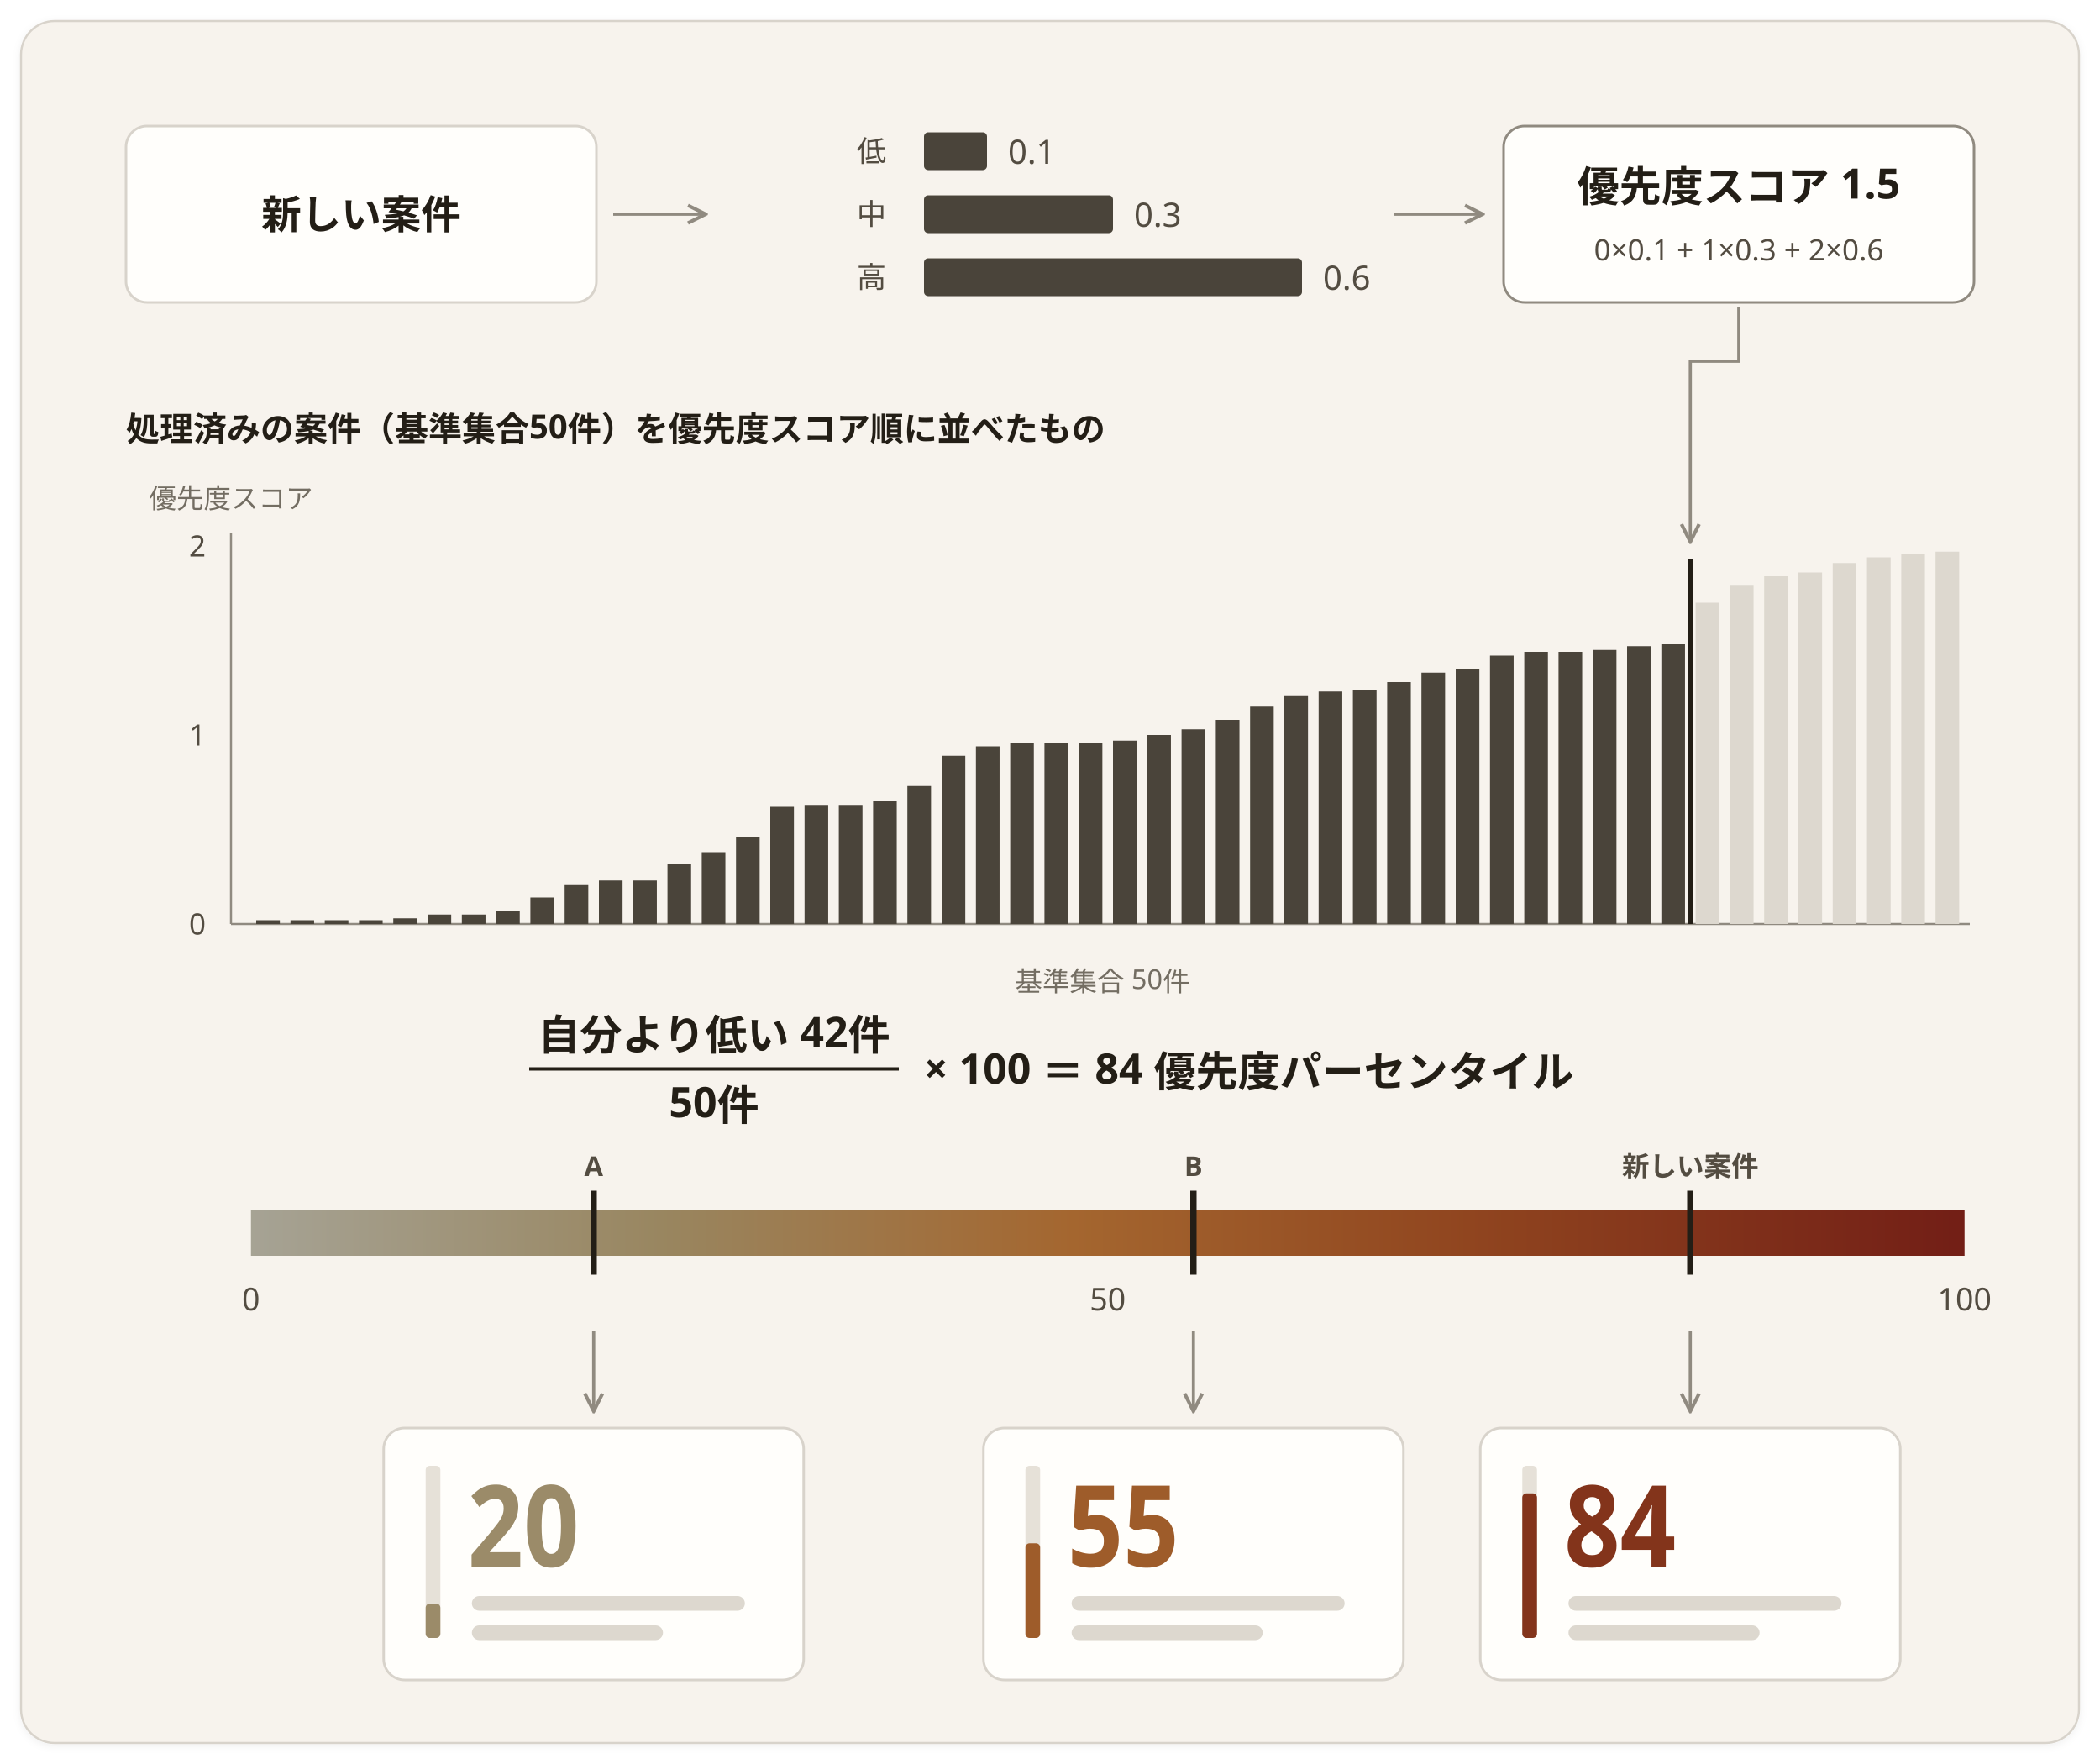
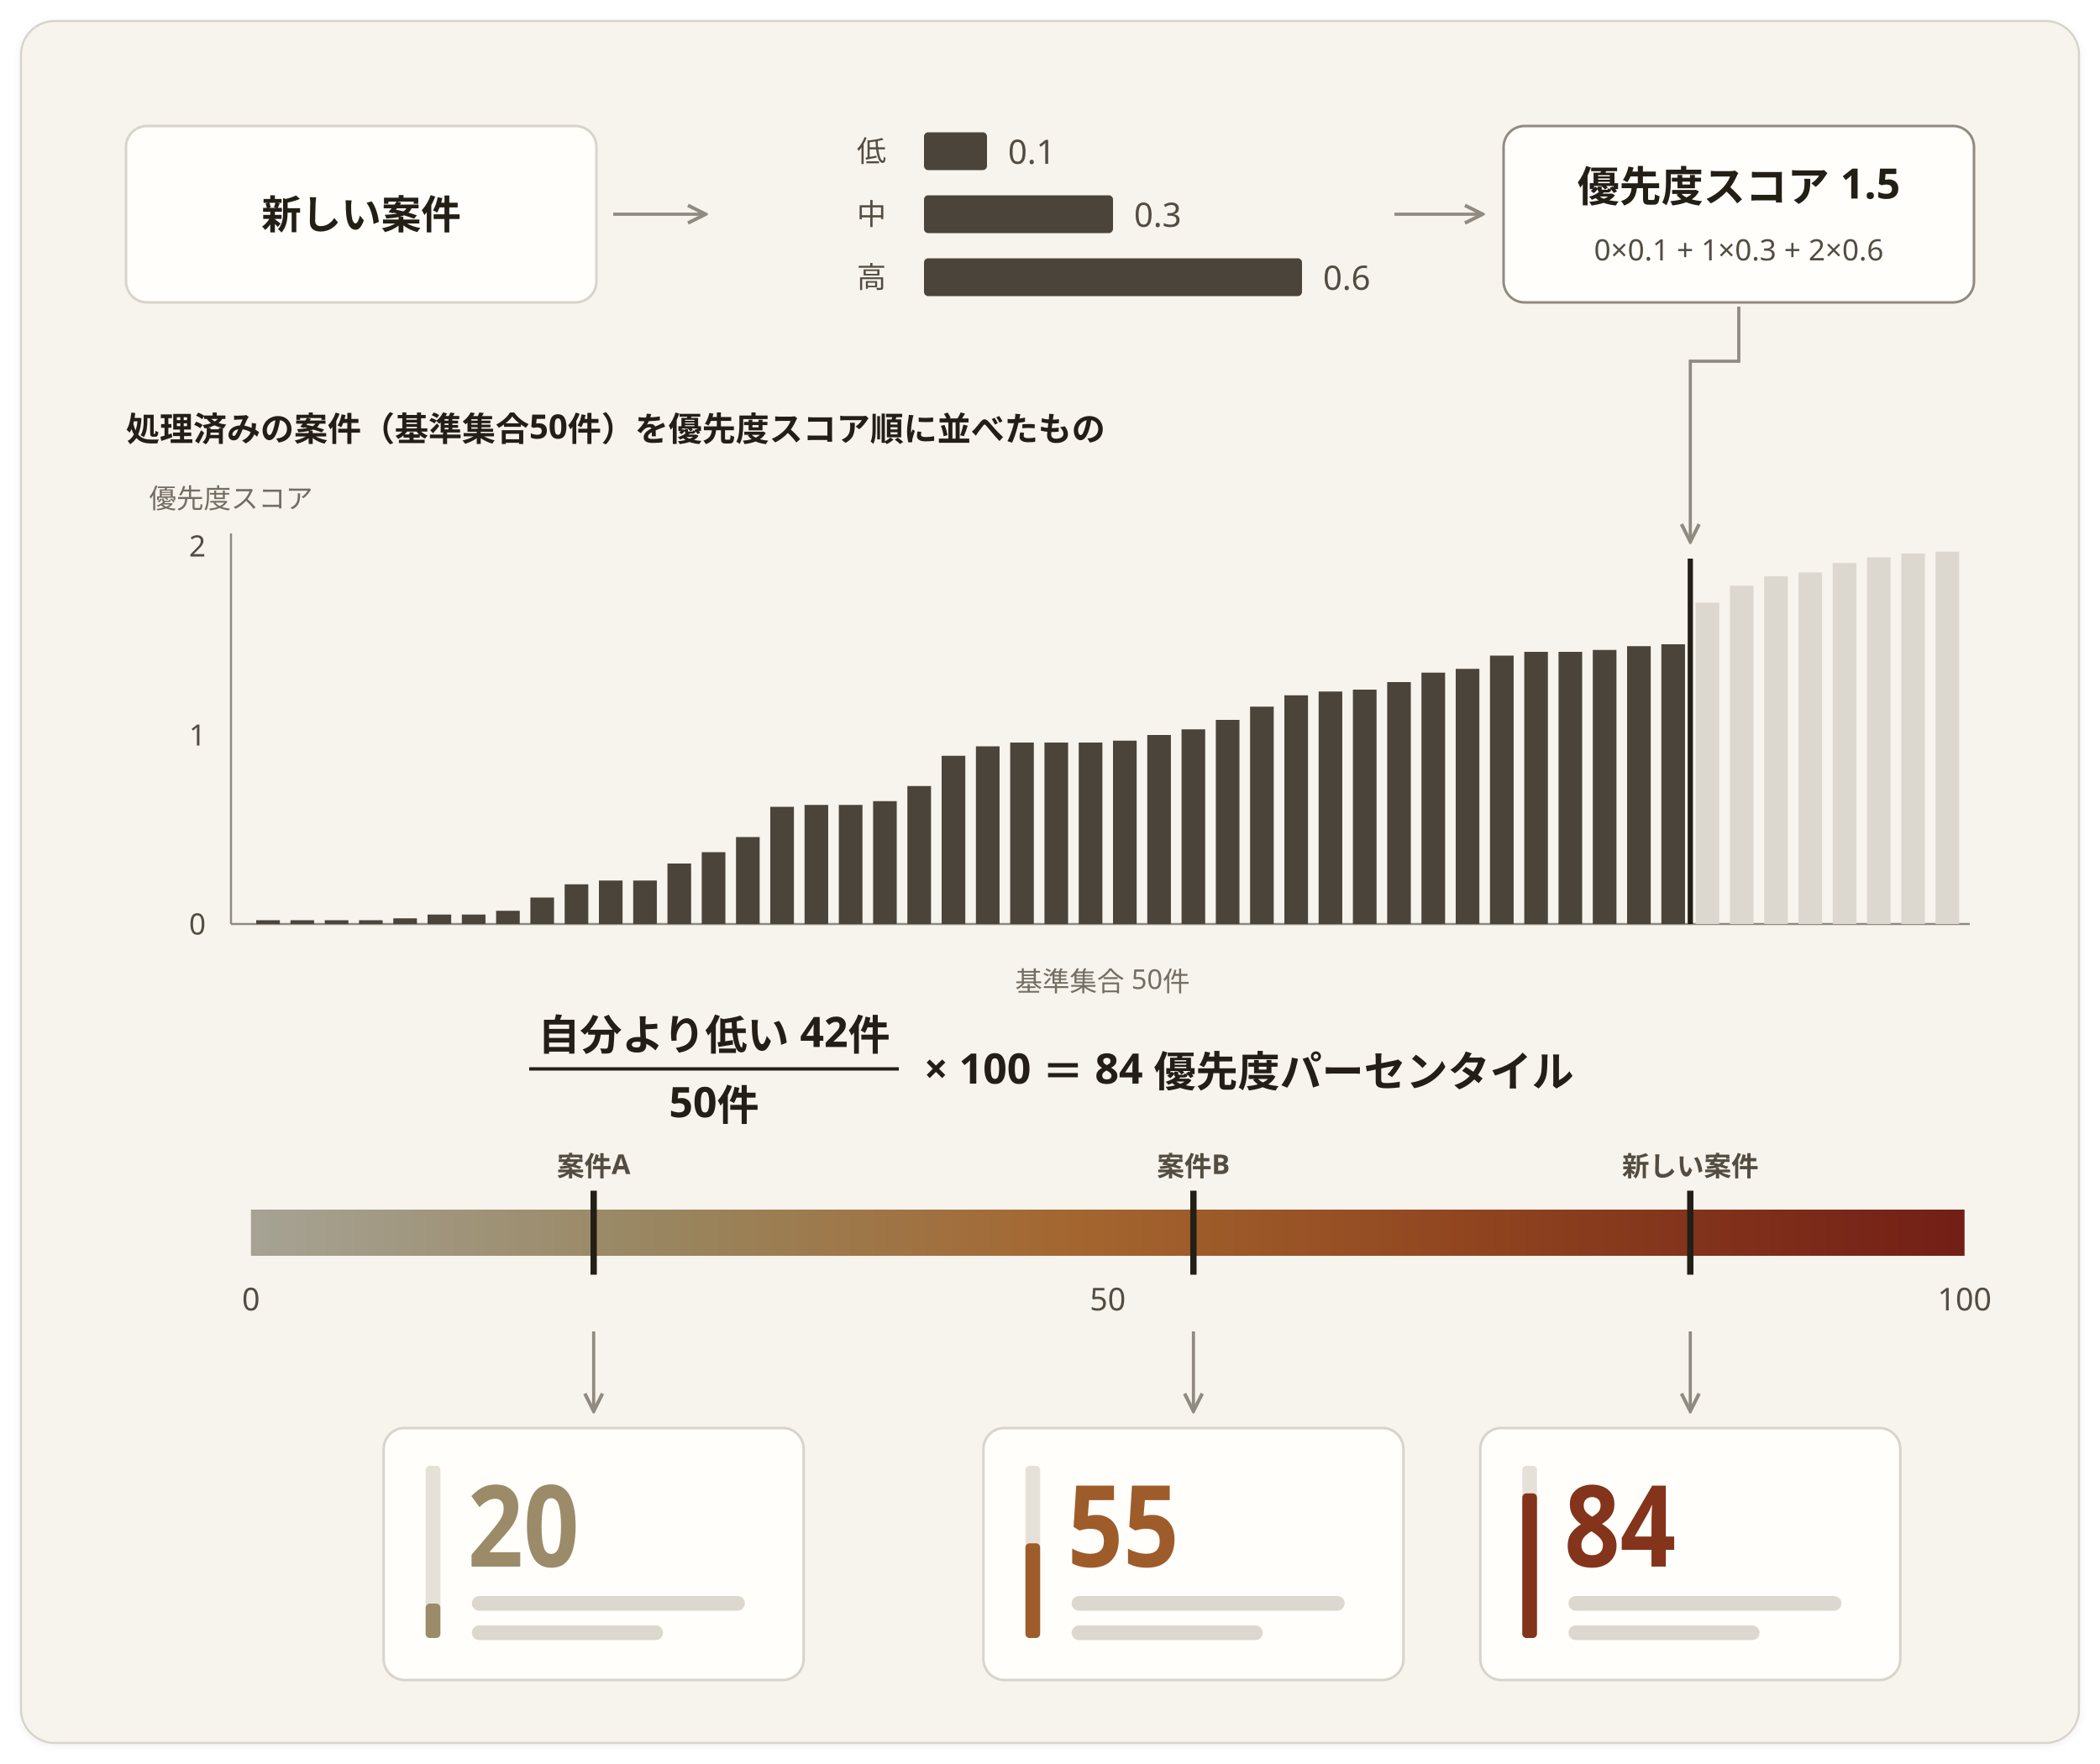
<svg xmlns="http://www.w3.org/2000/svg" width="1000" height="840" viewBox="0 0 1000 840">
  <defs>
    <marker id="head" viewBox="0 0 10 10" refX="9" refY="5" markerWidth="7" markerHeight="7" orient="auto-start-reverse">
      <path d="M1,1 L9,5 L1,9" fill="none" stroke="#908A80" stroke-width="1.6" />
    </marker>
    <filter id="shadow" x="-5%" y="-5%" width="110%" height="110%">
      <feDropShadow dx="0" dy="1" stdDeviation="2" flood-color="#000" flood-opacity="0.06" />
    </filter>
  </defs>
  <rect x="10" y="10" width="980" height="820" rx="16" fill="#F7F3ED" stroke="#D8D3CB" stroke-width="1" filter="url(#shadow)" />
  <g transform="translate(0,-40)">
    <rect x="60" y="100" width="224" height="84" rx="10" fill="#FFFEFB" stroke="#D8D3CB" stroke-width="1.2" />
    <text x="172" y="149" font-size="19" fill="#231E16" font-weight="600" text-anchor="middle" font-family="'Hiragino Sans', sans-serif">新しい案件</text>
    <path d="M292,142 L336,142" fill="none" stroke="#908A80" stroke-width="1.5" marker-end="url(#head)" />
    <text x="408" y="117" font-size="14" fill="#534C41" font-weight="400" text-anchor="start" font-family="'Hiragino Sans', sans-serif">低</text>
    <rect x="440" y="103" width="30.0" height="18" rx="2" fill="#4A443A" />
    <text x="480.0" y="118" font-size="16" fill="#534C41" font-weight="400" text-anchor="start" font-family="'Avenir Next', sans-serif">0.1</text>
    <text x="408" y="147" font-size="14" fill="#534C41" font-weight="400" text-anchor="start" font-family="'Hiragino Sans', sans-serif">中</text>
    <rect x="440" y="133" width="90.0" height="18" rx="2" fill="#4A443A" />
    <text x="540.0" y="148" font-size="16" fill="#534C41" font-weight="400" text-anchor="start" font-family="'Avenir Next', sans-serif">0.3</text>
    <text x="408" y="177" font-size="14" fill="#534C41" font-weight="400" text-anchor="start" font-family="'Hiragino Sans', sans-serif">高</text>
    <rect x="440" y="163" width="180.0" height="18" rx="2" fill="#4A443A" />
    <text x="630.0" y="178" font-size="16" fill="#534C41" font-weight="400" text-anchor="start" font-family="'Avenir Next', sans-serif">0.6</text>
    <path d="M664,142 L706,142" fill="none" stroke="#908A80" stroke-width="1.5" marker-end="url(#head)" />
    <rect x="716" y="100" width="224" height="84" rx="10" fill="#FFFEFB" stroke="#908A80" stroke-width="1.2" />
    <text x="828" y="136" font-size="20" fill="#231E16" font-weight="600" text-anchor="middle" font-family="'Hiragino Sans', sans-serif">優先度スコア 1.5</text>
    <text x="828" y="164" font-size="14" fill="#534C41" font-weight="400" text-anchor="middle" font-family="'Hiragino Sans', sans-serif">0×0.1 + 1×0.3 + 2×0.6</text>
    <text x="60" y="250" font-size="16" fill="#231E16" font-weight="600" text-anchor="start" font-family="'Hiragino Sans', sans-serif">処理済みの案件（基準集合50件）を優先度スコア順に並べたもの</text>
    <line x1="110" y1="294" x2="110" y2="480" stroke="#908A80" stroke-width="1" />
    <line x1="110" y1="480" x2="938" y2="480" stroke="#908A80" stroke-width="1" />
    <text x="98" y="485" font-size="14" fill="#534C41" font-weight="400" text-anchor="end" font-family="'Avenir Next', sans-serif">0</text>
    <text x="98" y="395" font-size="14" fill="#534C41" font-weight="400" text-anchor="end" font-family="'Avenir Next', sans-serif">1</text>
    <text x="98" y="305" font-size="14" fill="#534C41" font-weight="400" text-anchor="end" font-family="'Avenir Next', sans-serif">2</text>
    <text x="110" y="282" font-size="13" fill="#736D62" font-weight="400" text-anchor="middle" font-family="'Hiragino Sans', sans-serif">優先度スコア</text>
    <rect x="122.0" y="478.2" width="11.261" height="1.8" fill="#4A443A" />
    <rect x="138.32" y="478.2" width="11.261" height="1.8" fill="#4A443A" />
    <rect x="154.64" y="478.2" width="11.261" height="1.8" fill="#4A443A" />
    <rect x="170.96" y="478.2" width="11.261" height="1.8" fill="#4A443A" />
    <rect x="187.28" y="477.3" width="11.261" height="2.7" fill="#4A443A" />
    <rect x="203.6" y="475.5" width="11.261" height="4.5" fill="#4A443A" />
    <rect x="219.92" y="475.5" width="11.261" height="4.5" fill="#4A443A" />
    <rect x="236.24" y="473.7" width="11.261" height="6.3" fill="#4A443A" />
    <rect x="252.56" y="467.4" width="11.261" height="12.6" fill="#4A443A" />
    <rect x="268.88" y="461.1" width="11.261" height="18.9" fill="#4A443A" />
    <rect x="285.2" y="459.3" width="11.261" height="20.7" fill="#4A443A" />
    <rect x="301.52" y="459.3" width="11.261" height="20.7" fill="#4A443A" />
    <rect x="317.84" y="451.2" width="11.261" height="28.8" fill="#4A443A" />
    <rect x="334.16" y="445.8" width="11.261" height="34.2" fill="#4A443A" />
    <rect x="350.48" y="438.6" width="11.261" height="41.4" fill="#4A443A" />
    <rect x="366.8" y="424.2" width="11.261" height="55.8" fill="#4A443A" />
    <rect x="383.12" y="423.3" width="11.261" height="56.7" fill="#4A443A" />
    <rect x="399.44" y="423.3" width="11.261" height="56.7" fill="#4A443A" />
    <rect x="415.76" y="421.5" width="11.261" height="58.5" fill="#4A443A" />
    <rect x="432.08" y="414.3" width="11.261" height="65.7" fill="#4A443A" />
    <rect x="448.4" y="399.9" width="11.261" height="80.1" fill="#4A443A" />
    <rect x="464.72" y="395.4" width="11.261" height="84.6" fill="#4A443A" />
    <rect x="481.04" y="393.6" width="11.261" height="86.4" fill="#4A443A" />
    <rect x="497.36" y="393.6" width="11.261" height="86.4" fill="#4A443A" />
    <rect x="513.68" y="393.6" width="11.261" height="86.4" fill="#4A443A" />
    <rect x="530.0" y="392.7" width="11.261" height="87.3" fill="#4A443A" />
    <rect x="546.32" y="390.0" width="11.261" height="90.0" fill="#4A443A" />
    <rect x="562.64" y="387.3" width="11.261" height="92.7" fill="#4A443A" />
    <rect x="578.96" y="382.8" width="11.261" height="97.2" fill="#4A443A" />
    <rect x="595.28" y="376.5" width="11.261" height="103.5" fill="#4A443A" />
    <rect x="611.6" y="371.1" width="11.261" height="108.9" fill="#4A443A" />
    <rect x="627.92" y="369.3" width="11.261" height="110.7" fill="#4A443A" />
    <rect x="644.24" y="368.4" width="11.261" height="111.6" fill="#4A443A" />
    <rect x="660.56" y="364.8" width="11.261" height="115.2" fill="#4A443A" />
    <rect x="676.88" y="360.3" width="11.261" height="119.7" fill="#4A443A" />
    <rect x="693.2" y="358.5" width="11.261" height="121.5" fill="#4A443A" />
    <rect x="709.52" y="352.2" width="11.261" height="127.8" fill="#4A443A" />
    <rect x="725.84" y="350.4" width="11.261" height="129.6" fill="#4A443A" />
    <rect x="742.16" y="350.4" width="11.261" height="129.6" fill="#4A443A" />
    <rect x="758.48" y="349.5" width="11.261" height="130.5" fill="#4A443A" />
    <rect x="774.8" y="347.7" width="11.261" height="132.3" fill="#4A443A" />
    <rect x="791.12" y="346.8" width="11.261" height="133.2" fill="#4A443A" />
    <rect x="807.44" y="327.0" width="11.261" height="153.0" fill="#DDD8CF" />
    <rect x="823.76" y="318.9" width="11.261" height="161.1" fill="#DDD8CF" />
    <rect x="840.08" y="314.4" width="11.261" height="165.6" fill="#DDD8CF" />
    <rect x="856.4" y="312.6" width="11.261" height="167.4" fill="#DDD8CF" />
    <rect x="872.72" y="308.1" width="11.261" height="171.9" fill="#DDD8CF" />
    <rect x="889.04" y="305.4" width="11.261" height="174.6" fill="#DDD8CF" />
    <rect x="905.36" y="303.6" width="11.261" height="176.4" fill="#DDD8CF" />
    <rect x="921.68" y="302.7" width="11.261" height="177.3" fill="#DDD8CF" />
    <line x1="804.91" y1="306" x2="804.91" y2="480" stroke="#231E16" stroke-width="2.5" />
    <path d="M828,186 L828,212 L804.91,212 L804.91,298" fill="none" stroke="#908A80" stroke-width="1.5" marker-end="url(#head)" />
    <text x="525" y="512" font-size="13" fill="#736D62" font-weight="400" text-anchor="middle" font-family="'Hiragino Sans', sans-serif">基準集合 50件</text>
    <text x="340" y="540" font-size="20" fill="#231E16" font-weight="600" text-anchor="middle" font-family="'Hiragino Sans', sans-serif">自分より低い 42件</text>
    <line x1="252" y1="549" x2="428" y2="549" stroke="#231E16" stroke-width="1.6" />
    <text x="340" y="572" font-size="20" fill="#231E16" font-weight="600" text-anchor="middle" font-family="'Hiragino Sans', sans-serif">50件</text>
    <text x="440" y="556" font-size="20" fill="#231E16" font-weight="600" text-anchor="start" font-family="'Hiragino Sans', sans-serif">× 100 ＝ 84 優先度パーセンタイル</text>
    <defs>
      <linearGradient id="gauge" x1="0" x2="1" y1="0" y2="0">
        <stop offset="0%" stop-color="#A6A395" />
        <stop offset="24%" stop-color="#998660" />
        <stop offset="48%" stop-color="#A4662F" />
        <stop offset="71%" stop-color="#90451F" />
        <stop offset="100%" stop-color="#721E16" />
      </linearGradient>
    </defs>
    <rect x="119.5" y="616" width="816.0" height="22" fill="url(#gauge)" />
    <text x="119.5" y="664" font-size="15" fill="#534C41" font-weight="400" text-anchor="middle" font-family="'Avenir Next', sans-serif">0</text>
    <text x="527.5" y="664" font-size="15" fill="#534C41" font-weight="400" text-anchor="middle" font-family="'Avenir Next', sans-serif">50</text>
    <text x="935.5" y="664" font-size="15" fill="#534C41" font-weight="400" text-anchor="middle" font-family="'Avenir Next', sans-serif">100</text>
    <rect x="281.2" y="607" width="3" height="40" fill="#231E16" />
-     <text x="282.7" y="600" font-size="13" fill="#534C41" font-weight="600" text-anchor="middle" font-family="'Hiragino Sans', sans-serif">A</text>
+     <text x="282.7" y="600" font-size="13" fill="#534C41" font-weight="600" text-anchor="middle" font-family="'Hiragino Sans', sans-serif">案件A</text>
    <path d="M282.7,674 L282.7,712" fill="none" stroke="#908A80" stroke-width="1.5" marker-end="url(#head)" />
    <rect x="182.7" y="720" width="200" height="120" rx="10" fill="#FFFEFB" stroke="#D8D3CB" stroke-width="1.2" />
    <rect x="202.7" y="738" width="7" height="82" rx="2" fill="#E6E1D8" />
    <rect x="202.7" y="803.6" width="7" height="16.4" rx="2" fill="#9B8B69" />
    <g transform="translate(222.7,786) scale(0.86,1)">
      <text x="0" y="0" font-size="54" fill="#9B8B69" font-weight="700" text-anchor="start" font-family="'DIN Alternate', 'Avenir Next Condensed', sans-serif">20</text>
    </g>
    <rect x="224.7" y="800" width="130" height="7" rx="3.5" fill="#DDD8CF" />
    <rect x="224.7" y="814" width="91.0" height="7" rx="3.5" fill="#DDD8CF" />
    <rect x="566.8" y="607" width="3" height="40" fill="#231E16" />
-     <text x="568.3" y="600" font-size="13" fill="#534C41" font-weight="600" text-anchor="middle" font-family="'Hiragino Sans', sans-serif">B</text>
+     <text x="568.3" y="600" font-size="13" fill="#534C41" font-weight="600" text-anchor="middle" font-family="'Hiragino Sans', sans-serif">案件B</text>
    <path d="M568.3,674 L568.3,712" fill="none" stroke="#908A80" stroke-width="1.5" marker-end="url(#head)" />
    <rect x="468.3" y="720" width="200" height="120" rx="10" fill="#FFFEFB" stroke="#D8D3CB" stroke-width="1.2" />
    <rect x="488.3" y="738" width="7" height="82" rx="2" fill="#E6E1D8" />
    <rect x="488.3" y="774.9" width="7" height="45.1" rx="2" fill="#9E5C2A" />
    <g transform="translate(508.3,786) scale(0.86,1)">
      <text x="0" y="0" font-size="54" fill="#9E5C2A" font-weight="700" text-anchor="start" font-family="'DIN Alternate', 'Avenir Next Condensed', sans-serif">55</text>
    </g>
    <rect x="510.3" y="800" width="130" height="7" rx="3.5" fill="#DDD8CF" />
    <rect x="510.3" y="814" width="91.0" height="7" rx="3.5" fill="#DDD8CF" />
    <rect x="803.4" y="607" width="3" height="40" fill="#231E16" />
    <text x="804.9" y="600" font-size="13" fill="#534C41" font-weight="600" text-anchor="middle" font-family="'Hiragino Sans', sans-serif">新しい案件</text>
    <path d="M804.9,674 L804.9,712" fill="none" stroke="#908A80" stroke-width="1.5" marker-end="url(#head)" />
    <rect x="704.9" y="720" width="200" height="120" rx="10" fill="#FFFEFB" stroke="#D8D3CB" stroke-width="1.2" />
    <rect x="724.9" y="738" width="7" height="82" rx="2" fill="#E6E1D8" />
    <rect x="724.9" y="751.12" width="7" height="68.88" rx="2" fill="#83341B" />
    <g transform="translate(744.9,786) scale(0.86,1)">
      <text x="0" y="0" font-size="54" fill="#83341B" font-weight="700" text-anchor="start" font-family="'DIN Alternate', 'Avenir Next Condensed', sans-serif">84</text>
    </g>
    <rect x="746.9" y="800" width="130" height="7" rx="3.5" fill="#DDD8CF" />
    <rect x="746.9" y="814" width="91.0" height="7" rx="3.5" fill="#DDD8CF" />
  </g>
</svg>
